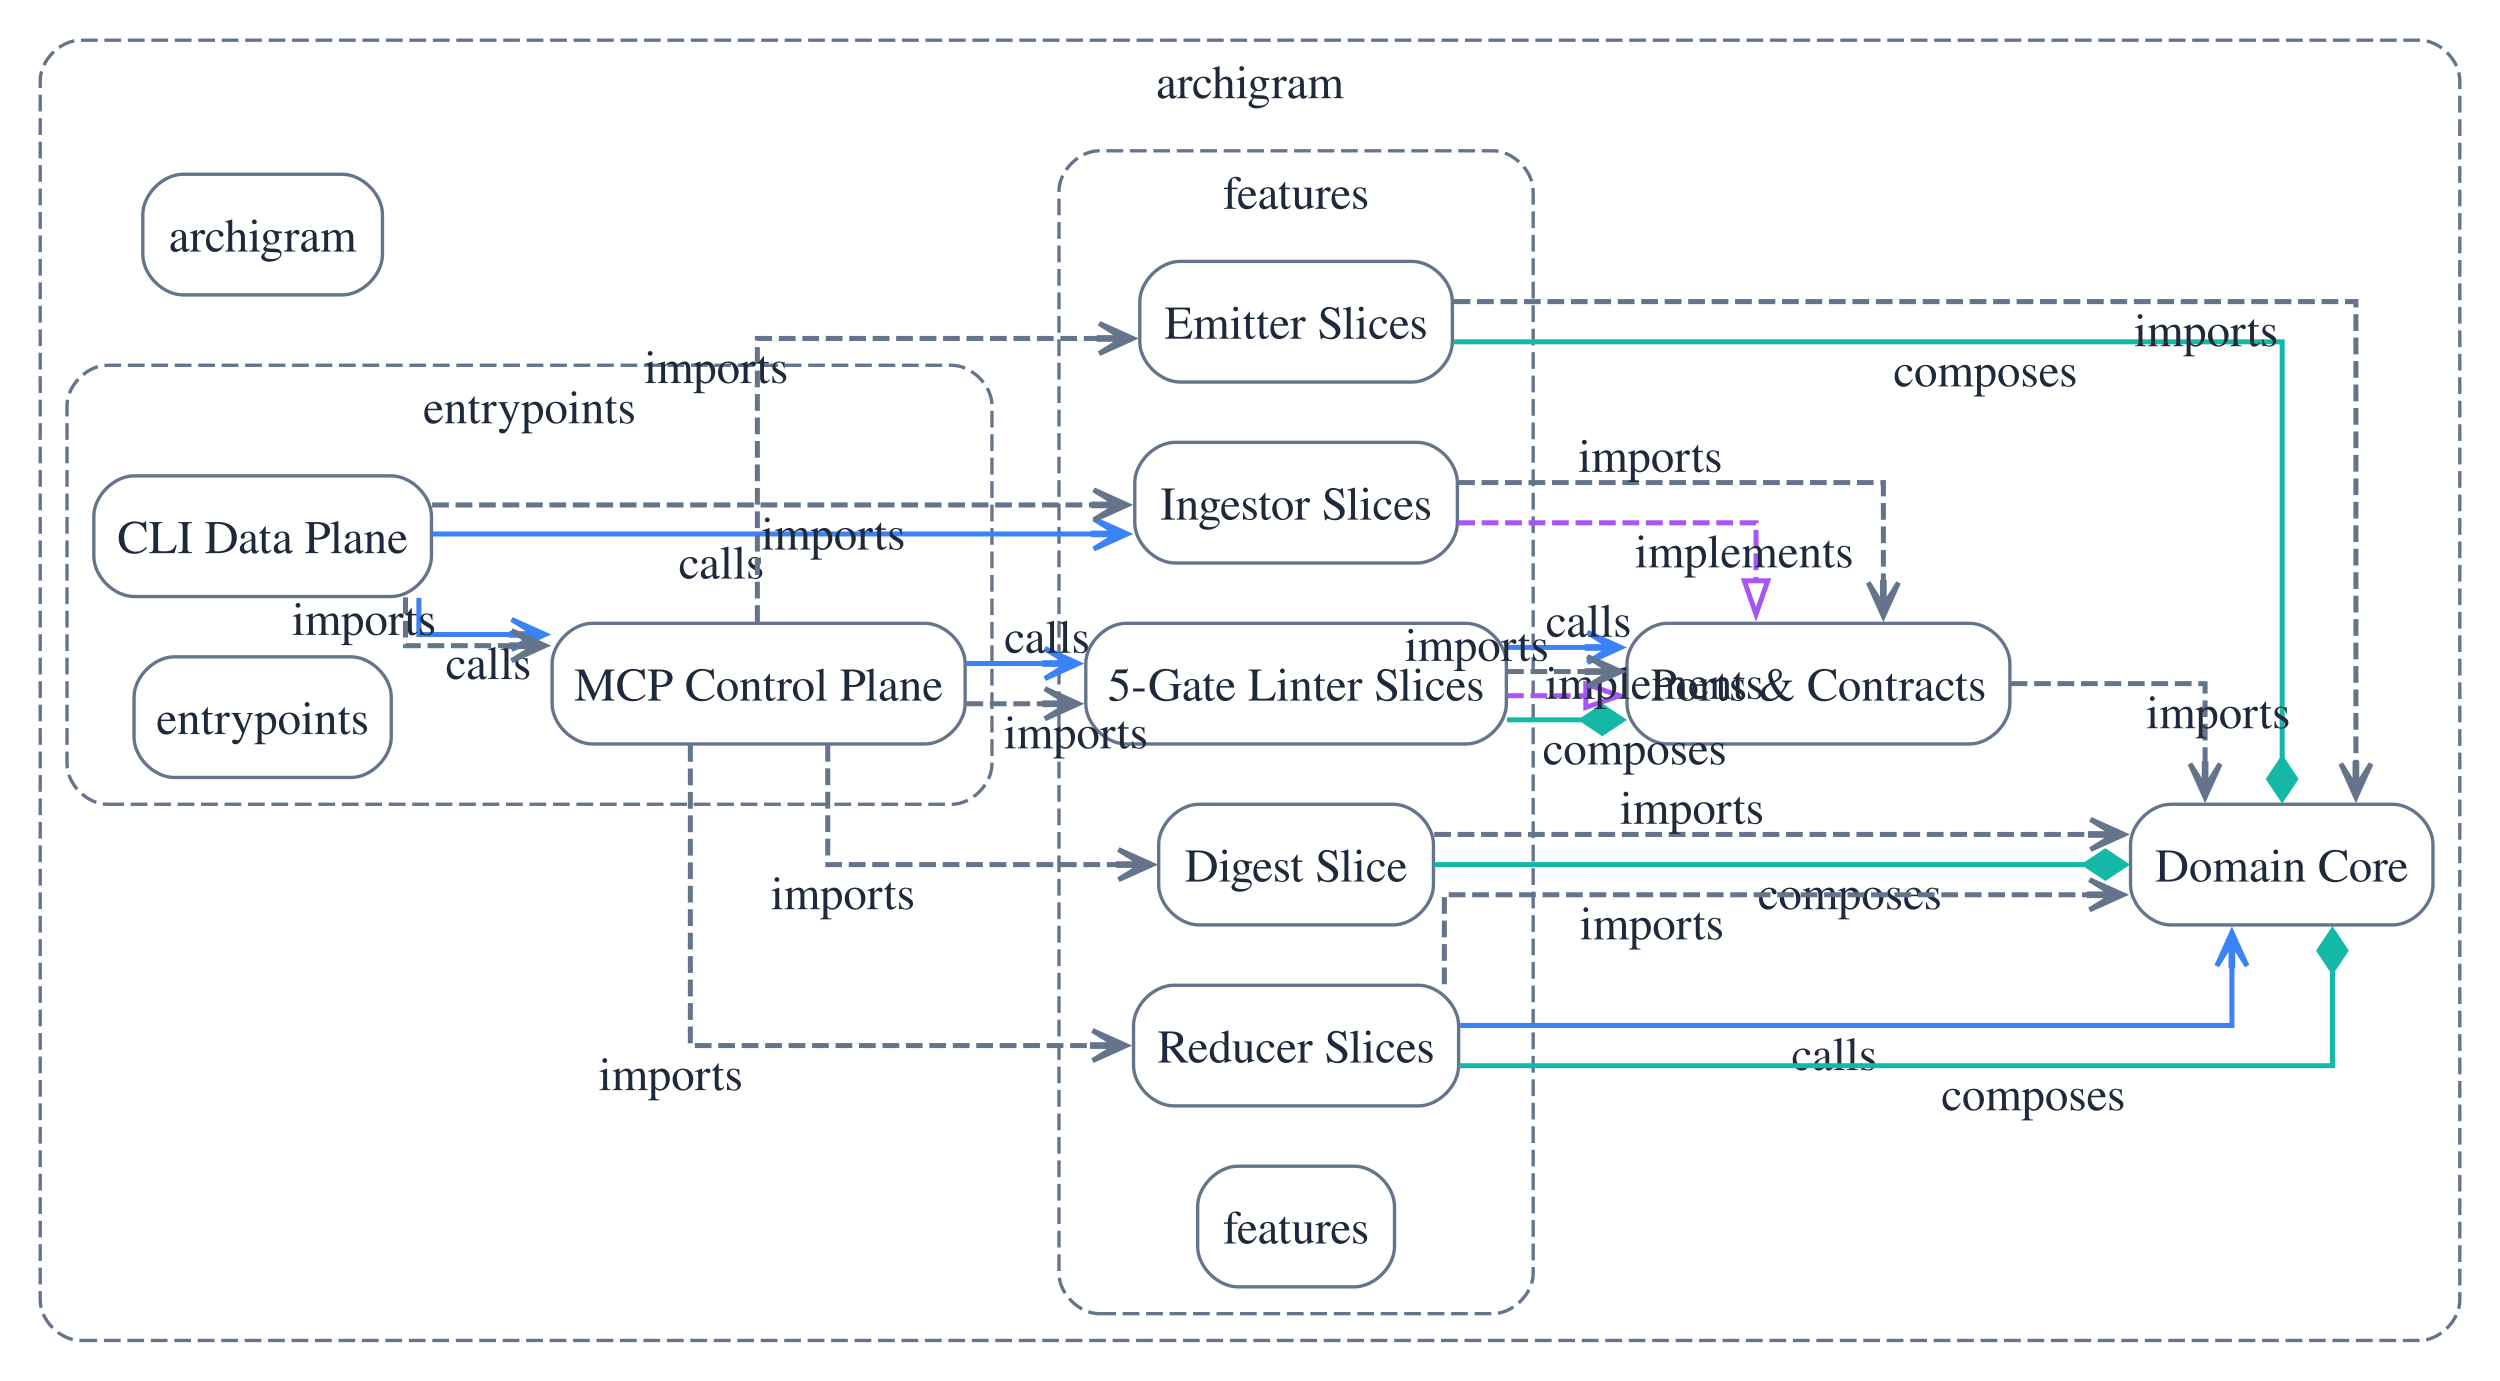
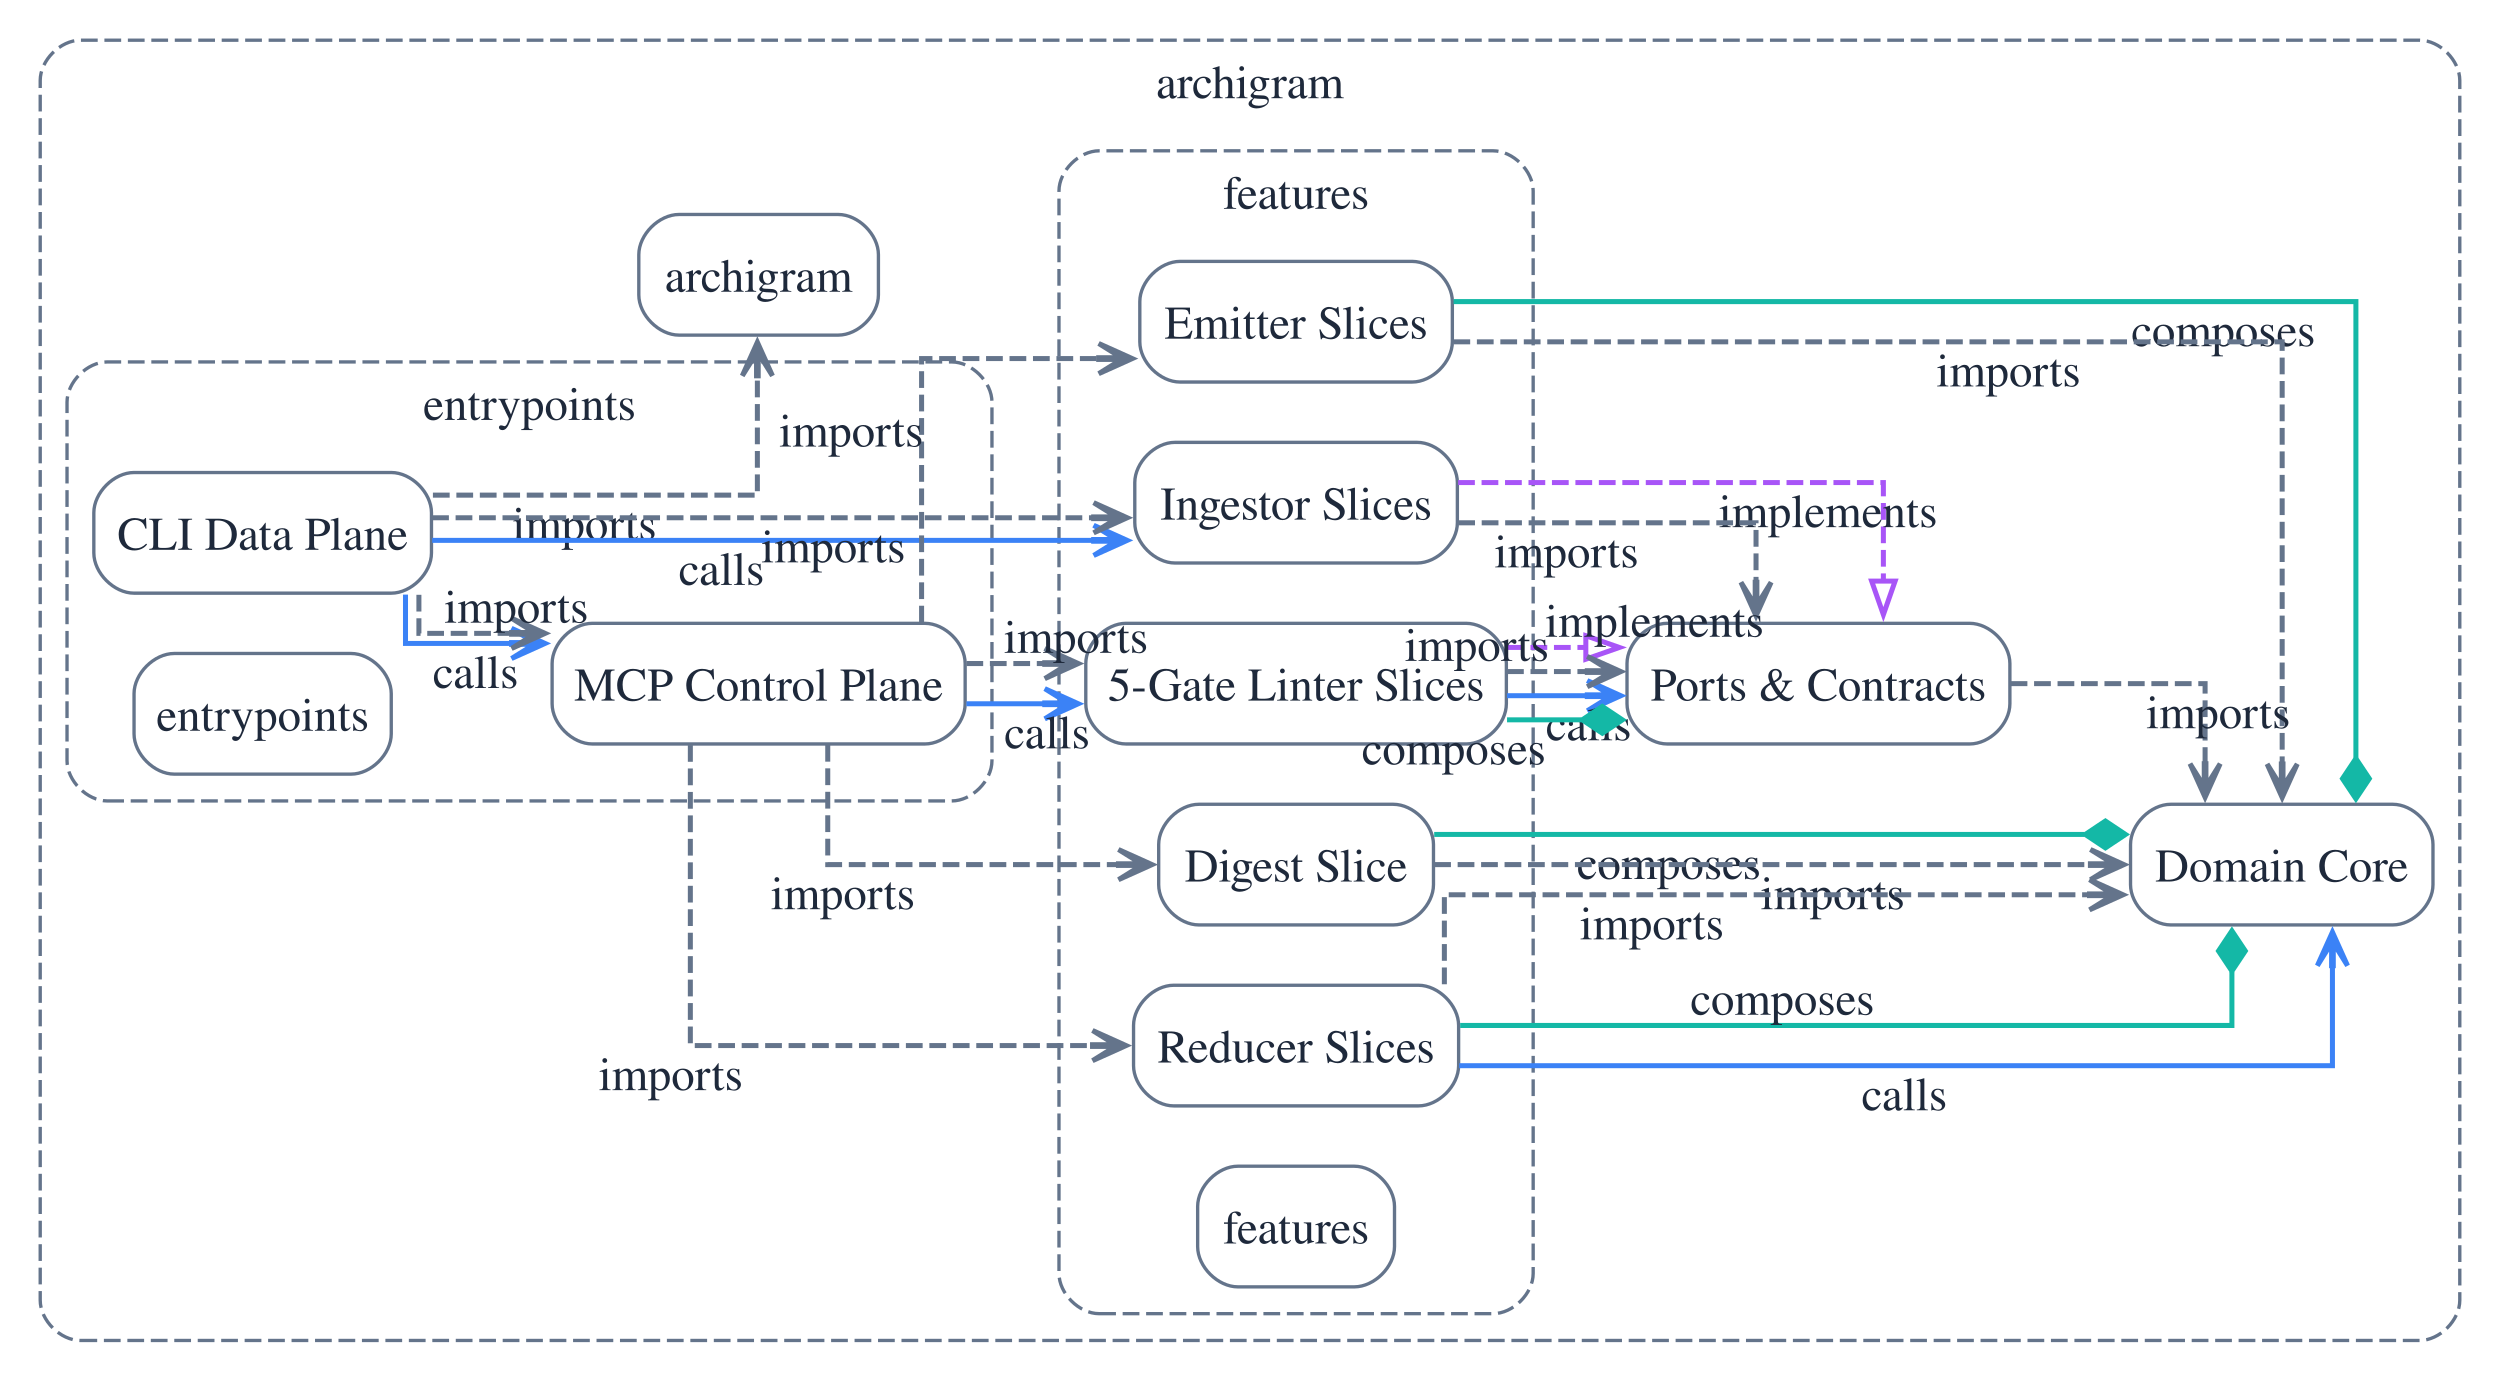
<svg xmlns="http://www.w3.org/2000/svg" width="746pt" height="412pt" viewBox="0.00 0.00 746.00 412.00">
  <g id="graph0" class="graph" transform="scale(1 1) rotate(0) translate(4 408)">
    <g id="clust1" class="cluster">
      <path fill="none" stroke="#64748b" stroke-dasharray="5,2" d="M20,-8C20,-8 718,-8 718,-8 724,-8 730,-14 730,-20 730,-20 730,-384 730,-384 730,-390 724,-396 718,-396 718,-396 20,-396 20,-396 14,-396 8,-390 8,-384 8,-384 8,-20 8,-20 8,-14 14,-8 20,-8" />
      <text xml:space="preserve" text-anchor="middle" x="369" y="-378.7" font-family="Times,serif" font-size="14.00" fill="#64748b">archigram</text>
    </g>
    <g id="clust2" class="cluster">
-       <path fill="none" stroke="#64748b" stroke-dasharray="5,2" d="M28,-168C28,-168 280,-168 280,-168 286,-168 292,-174 292,-180 292,-180 292,-287 292,-287 292,-293 286,-299 280,-299 280,-299 28,-299 28,-299 22,-299 16,-293 16,-287 16,-287 16,-180 16,-180 16,-174 22,-168 28,-168" />
-       <text xml:space="preserve" text-anchor="middle" x="154" y="-281.7" font-family="Times,serif" font-size="14.00" fill="#64748b">entrypoints</text>
+       <path fill="none" stroke="#64748b" stroke-dasharray="5,2" d="M28,-169C28,-169 280,-169 280,-169 286,-169 292,-175 292,-181 292,-181 292,-288 292,-288 292,-294 286,-300 280,-300 280,-300 28,-300 28,-300 22,-300 16,-294 16,-288 16,-288 16,-181 16,-181 16,-175 22,-169 28,-169" />
+       <text xml:space="preserve" text-anchor="middle" x="154" y="-282.7" font-family="Times,serif" font-size="14.00" fill="#64748b">entrypoints</text>
    </g>
    <g id="clust3" class="cluster">
      <path fill="none" stroke="#64748b" stroke-dasharray="5,2" d="M324,-16C324,-16 441.5,-16 441.5,-16 447.5,-16 453.5,-22 453.5,-28 453.5,-28 453.5,-351 453.5,-351 453.5,-357 447.5,-363 441.5,-363 441.5,-363 324,-363 324,-363 318,-363 312,-357 312,-351 312,-351 312,-28 312,-28 312,-22 318,-16 324,-16" />
      <text xml:space="preserve" text-anchor="middle" x="382.75" y="-345.7" font-family="Times,serif" font-size="14.00" fill="#64748b">features</text>
    </g>
    <g id="node1" class="node">
-       <path fill="none" stroke="#64748b" d="M98.12,-356C98.12,-356 50.62,-356 50.62,-356 44.62,-356 38.62,-350 38.62,-344 38.62,-344 38.62,-332 38.62,-332 38.62,-326 44.62,-320 50.62,-320 50.62,-320 98.12,-320 98.12,-320 104.12,-320 110.12,-326 110.12,-332 110.12,-332 110.12,-344 110.12,-344 110.12,-350 104.12,-356 98.12,-356" />
-       <text xml:space="preserve" text-anchor="middle" x="74.38" y="-332.95" font-family="Times,serif" font-size="14.00" fill="#64748b">archigram</text>
+       <path fill="none" stroke="#64748b" d="M246.12,-344C246.12,-344 198.62,-344 198.62,-344 192.62,-344 186.62,-338 186.62,-332 186.62,-332 186.62,-320 186.62,-320 186.62,-314 192.62,-308 198.62,-308 198.62,-308 246.12,-308 246.12,-308 252.12,-308 258.12,-314 258.12,-320 258.12,-320 258.12,-332 258.12,-332 258.12,-338 252.12,-344 246.12,-344" />
+       <text xml:space="preserve" text-anchor="middle" x="222.38" y="-320.95" font-family="Times,serif" font-size="14.00" fill="#64748b">archigram</text>
    </g>
    <g id="node2" class="node">
-       <path fill="none" stroke="#64748b" d="M100.75,-212C100.75,-212 48,-212 48,-212 42,-212 36,-206 36,-200 36,-200 36,-188 36,-188 36,-182 42,-176 48,-176 48,-176 100.75,-176 100.75,-176 106.75,-176 112.75,-182 112.75,-188 112.75,-188 112.75,-200 112.75,-200 112.75,-206 106.75,-212 100.75,-212" />
-       <text xml:space="preserve" text-anchor="middle" x="74.38" y="-188.95" font-family="Times,serif" font-size="14.00" fill="#64748b">entrypoints</text>
+       <path fill="none" stroke="#64748b" d="M100.75,-213C100.75,-213 48,-213 48,-213 42,-213 36,-207 36,-201 36,-201 36,-189 36,-189 36,-183 42,-177 48,-177 48,-177 100.75,-177 100.75,-177 106.75,-177 112.75,-183 112.75,-189 112.75,-189 112.75,-201 112.75,-201 112.75,-207 106.75,-213 100.75,-213" />
+       <text xml:space="preserve" text-anchor="middle" x="74.38" y="-189.95" font-family="Times,serif" font-size="14.00" fill="#64748b">entrypoints</text>
    </g>
    <g id="node3" class="node">
-       <path fill="none" stroke="#64748b" d="M112.75,-266C112.75,-266 36,-266 36,-266 30,-266 24,-260 24,-254 24,-254 24,-242 24,-242 24,-236 30,-230 36,-230 36,-230 112.75,-230 112.75,-230 118.75,-230 124.75,-236 124.75,-242 124.75,-242 124.75,-254 124.75,-254 124.75,-260 118.75,-266 112.75,-266" />
-       <text xml:space="preserve" text-anchor="middle" x="74.38" y="-242.95" font-family="Times,serif" font-size="14.00" fill="#64748b">CLI Data Plane</text>
+       <path fill="none" stroke="#64748b" d="M112.75,-267C112.75,-267 36,-267 36,-267 30,-267 24,-261 24,-255 24,-255 24,-243 24,-243 24,-237 30,-231 36,-231 36,-231 112.75,-231 112.75,-231 118.75,-231 124.75,-237 124.75,-243 124.75,-243 124.75,-255 124.75,-255 124.75,-261 118.75,-267 112.75,-267" />
+       <text xml:space="preserve" text-anchor="middle" x="74.38" y="-243.95" font-family="Times,serif" font-size="14.00" fill="#64748b">CLI Data Plane</text>
+     </g>
+     <g id="edge1" class="edge">
+       <path fill="none" stroke="#64748b" stroke-width="1.5" stroke-dasharray="5,2" d="M125.18,-260.25C167.88,-260.25 222,-260.25 222,-260.25 222,-260.25 222,-295.86 222,-295.86" />
+       <polygon fill="#64748b" stroke="#64748b" stroke-width="1.5" points="222,-305.86 217.5,-295.86 221.75,-302.68 221.75,-295.86 222,-295.86 222.25,-295.86 222.25,-302.68 226.5,-295.86 222,-305.86" />
+       <text xml:space="preserve" text-anchor="middle" x="170.39" y="-246.95" font-family="Times,serif" font-size="14.00" fill="#64748b">imports</text>
    </g>
    <g id="node4" class="node">
      <path fill="none" stroke="#64748b" d="M272,-222C272,-222 172.75,-222 172.75,-222 166.75,-222 160.75,-216 160.75,-210 160.75,-210 160.75,-198 160.75,-198 160.75,-192 166.75,-186 172.75,-186 172.75,-186 272,-186 272,-186 278,-186 284,-192 284,-198 284,-198 284,-210 284,-210 284,-216 278,-222 272,-222" />
      <text xml:space="preserve" text-anchor="middle" x="222.38" y="-198.95" font-family="Times,serif" font-size="14.00" fill="#64748b">MCP Control Plane</text>
    </g>
-     <g id="edge3" class="edge">
-       <path fill="none" stroke="#3b82f6" stroke-width="1.5" d="M121,-229.59C121,-223.7 121,-218.67 121,-218.67 121,-218.67 148.66,-218.67 148.66,-218.67" />
-       <polygon fill="#3b82f6" stroke="#3b82f6" stroke-width="1.5" points="158.66,-218.67 148.66,-223.17 155.48,-218.92 148.66,-218.92 148.66,-218.67 148.66,-218.42 155.48,-218.42 148.66,-214.17 158.66,-218.67" />
-       <text xml:space="preserve" text-anchor="middle" x="141.74" y="-205.37" font-family="Times,serif" font-size="14.00" fill="#64748b">calls</text>
+     <g id="edge4" class="edge">
+       <path fill="none" stroke="#3b82f6" stroke-width="1.5" d="M117,-230.57C117,-223.01 117,-216 117,-216 117,-216 148.64,-216 148.64,-216" />
+       <polygon fill="#3b82f6" stroke="#3b82f6" stroke-width="1.5" points="158.64,-216 148.64,-220.5 155.47,-216.25 148.64,-216.25 148.64,-216 148.64,-215.75 155.47,-215.75 148.64,-211.5 158.64,-216" />
+       <text xml:space="preserve" text-anchor="middle" x="137.91" y="-202.7" font-family="Times,serif" font-size="14.00" fill="#64748b">calls</text>
    </g>
-     <g id="edge4" class="edge">
-       <path fill="none" stroke="#64748b" stroke-width="1.5" stroke-dasharray="5,2" d="M117,-229.76C117,-222.27 117,-215.33 117,-215.33 117,-215.33 148.64,-215.33 148.64,-215.33" />
-       <polygon fill="#64748b" stroke="#64748b" stroke-width="1.5" points="158.64,-215.33 148.64,-219.83 155.47,-215.58 148.64,-215.58 148.64,-215.33 148.64,-215.08 155.47,-215.08 148.64,-210.83 158.64,-215.33" />
-       <text xml:space="preserve" text-anchor="middle" x="104.61" y="-218.53" font-family="Times,serif" font-size="14.00" fill="#64748b">imports</text>
+     <g id="edge5" class="edge">
+       <path fill="none" stroke="#64748b" stroke-width="1.5" stroke-dasharray="5,2" d="M121,-230.51C121,-224.34 121,-219 121,-219 121,-219 148.66,-219 148.66,-219" />
+       <polygon fill="#64748b" stroke="#64748b" stroke-width="1.5" points="158.66,-219 148.66,-223.5 155.48,-219.25 148.66,-219.25 148.66,-219 148.66,-218.75 155.48,-218.75 148.66,-214.5 158.66,-219" />
+       <text xml:space="preserve" text-anchor="middle" x="150.07" y="-222.2" font-family="Times,serif" font-size="14.00" fill="#64748b">imports</text>
    </g>
    <g id="node8" class="node">
      <path fill="none" stroke="#64748b" d="M418.88,-276C418.88,-276 346.62,-276 346.62,-276 340.62,-276 334.62,-270 334.62,-264 334.62,-264 334.62,-252 334.62,-252 334.62,-246 340.62,-240 346.62,-240 346.62,-240 418.88,-240 418.88,-240 424.88,-240 430.88,-246 430.88,-252 430.88,-252 430.88,-264 430.88,-264 430.88,-270 424.88,-276 418.88,-276" />
      <text xml:space="preserve" text-anchor="middle" x="382.75" y="-252.95" font-family="Times,serif" font-size="14.00" fill="#64748b">Ingestor Slices</text>
    </g>
-     <g id="edge1" class="edge">
-       <path fill="none" stroke="#3b82f6" stroke-width="1.5" d="M124.95,-248.67C124.95,-248.67 322.35,-248.67 322.35,-248.67" />
-       <polygon fill="#3b82f6" stroke="#3b82f6" stroke-width="1.5" points="332.35,-248.67 322.35,-253.17 329.18,-248.92 322.35,-248.92 322.35,-248.67 322.35,-248.42 329.18,-248.42 322.35,-244.17 332.35,-248.67" />
-       <text xml:space="preserve" text-anchor="middle" x="211.28" y="-235.37" font-family="Times,serif" font-size="14.00" fill="#64748b">calls</text>
+     <g id="edge2" class="edge">
+       <path fill="none" stroke="#3b82f6" stroke-width="1.5" d="M124.95,-246.75C124.95,-246.75 322.35,-246.75 322.35,-246.75" />
+       <polygon fill="#3b82f6" stroke="#3b82f6" stroke-width="1.5" points="332.35,-246.75 322.35,-251.25 329.18,-247 322.35,-247 322.35,-246.75 322.35,-246.5 329.18,-246.5 322.35,-242.25 332.35,-246.75" />
+       <text xml:space="preserve" text-anchor="middle" x="211.28" y="-233.45" font-family="Times,serif" font-size="14.00" fill="#64748b">calls</text>
    </g>
-     <g id="edge2" class="edge">
-       <path fill="none" stroke="#64748b" stroke-width="1.5" stroke-dasharray="5,2" d="M124.95,-257.33C124.95,-257.33 322.35,-257.33 322.35,-257.33" />
-       <polygon fill="#64748b" stroke="#64748b" stroke-width="1.5" points="332.35,-257.33 322.35,-261.83 329.18,-257.58 322.35,-257.58 322.35,-257.33 322.35,-257.08 329.18,-257.08 322.35,-252.83 332.35,-257.33" />
-       <text xml:space="preserve" text-anchor="middle" x="244.65" y="-244.03" font-family="Times,serif" font-size="14.00" fill="#64748b">imports</text>
+     <g id="edge3" class="edge">
+       <path fill="none" stroke="#64748b" stroke-width="1.5" stroke-dasharray="5,2" d="M124.95,-253.5C124.95,-253.5 322.35,-253.5 322.35,-253.5" />
+       <polygon fill="#64748b" stroke="#64748b" stroke-width="1.5" points="332.35,-253.5 322.35,-258 329.18,-253.75 322.35,-253.75 322.35,-253.5 322.35,-253.25 329.18,-253.25 322.35,-249 332.35,-253.5" />
+       <text xml:space="preserve" text-anchor="middle" x="244.65" y="-240.2" font-family="Times,serif" font-size="14.00" fill="#64748b">imports</text>
    </g>
    <g id="node6" class="node">
      <path fill="none" stroke="#64748b" d="M411.75,-168C411.75,-168 353.75,-168 353.75,-168 347.75,-168 341.75,-162 341.75,-156 341.75,-156 341.75,-144 341.75,-144 341.75,-138 347.75,-132 353.75,-132 353.75,-132 411.75,-132 411.75,-132 417.75,-132 423.75,-138 423.75,-144 423.75,-144 423.75,-156 423.75,-156 423.75,-162 417.75,-168 411.75,-168" />
      <text xml:space="preserve" text-anchor="middle" x="382.75" y="-144.95" font-family="Times,serif" font-size="14.00" fill="#64748b">Digest Slice</text>
    </g>
-     <g id="edge18" class="edge">
+     <g id="edge19" class="edge">
      <path fill="none" stroke="#64748b" stroke-width="1.5" stroke-dasharray="5,2" d="M243,-185.72C243,-170.05 243,-150 243,-150 243,-150 329.75,-150 329.75,-150" />
      <polygon fill="#64748b" stroke="#64748b" stroke-width="1.5" points="339.75,-150 329.75,-154.5 336.58,-150.25 329.75,-150.25 329.75,-150 329.75,-149.75 336.58,-149.75 329.75,-145.5 339.75,-150" />
      <text xml:space="preserve" text-anchor="middle" x="247.52" y="-136.7" font-family="Times,serif" font-size="14.00" fill="#64748b">imports</text>
    </g>
    <g id="node7" class="node">
      <path fill="none" stroke="#64748b" d="M417.38,-330C417.38,-330 348.12,-330 348.12,-330 342.12,-330 336.12,-324 336.12,-318 336.12,-318 336.12,-306 336.12,-306 336.12,-300 342.12,-294 348.12,-294 348.12,-294 417.38,-294 417.38,-294 423.38,-294 429.38,-300 429.38,-306 429.38,-306 429.38,-318 429.38,-318 429.38,-324 423.38,-330 417.38,-330" />
      <text xml:space="preserve" text-anchor="middle" x="382.75" y="-306.95" font-family="Times,serif" font-size="14.00" fill="#64748b">Emitter Slices</text>
    </g>
-     <g id="edge19" class="edge">
-       <path fill="none" stroke="#64748b" stroke-width="1.5" stroke-dasharray="5,2" d="M222,-222.41C222,-252.04 222,-307 222,-307 222,-307 323.99,-307 323.99,-307" />
-       <polygon fill="#64748b" stroke="#64748b" stroke-width="1.5" points="333.99,-307 323.99,-311.5 330.82,-307.25 323.99,-307.25 323.99,-307 323.99,-306.75 330.82,-306.75 323.99,-302.5 333.99,-307" />
-       <text xml:space="preserve" text-anchor="middle" x="209.7" y="-293.7" font-family="Times,serif" font-size="14.00" fill="#64748b">imports</text>
+     <g id="edge20" class="edge">
+       <path fill="none" stroke="#64748b" stroke-width="1.5" stroke-dasharray="5,2" d="M271,-222.24C271,-250.34 271,-301 271,-301 271,-301 323.85,-301 323.85,-301" />
+       <polygon fill="#64748b" stroke="#64748b" stroke-width="1.5" points="333.85,-301 323.85,-305.5 330.68,-301.25 323.85,-301.25 323.85,-301 323.85,-300.75 330.68,-300.75 323.85,-296.5 333.85,-301" />
+       <text xml:space="preserve" text-anchor="middle" x="250" y="-274.75" font-family="Times,serif" font-size="14.00" fill="#64748b">imports</text>
    </g>
    <g id="node9" class="node">
      <path fill="none" stroke="#64748b" d="M433.5,-222C433.5,-222 332,-222 332,-222 326,-222 320,-216 320,-210 320,-210 320,-198 320,-198 320,-192 326,-186 332,-186 332,-186 433.5,-186 433.5,-186 439.5,-186 445.5,-192 445.5,-198 445.5,-198 445.5,-210 445.5,-210 445.5,-216 439.5,-222 433.5,-222" />
      <text xml:space="preserve" text-anchor="middle" x="382.75" y="-198.95" font-family="Times,serif" font-size="14.00" fill="#64748b">5-Gate Linter Slices</text>
    </g>
-     <g id="edge20" class="edge">
-       <path fill="none" stroke="#3b82f6" stroke-width="1.5" d="M284.38,-210C284.38,-210 307.76,-210 307.76,-210" />
-       <polygon fill="#3b82f6" stroke="#3b82f6" stroke-width="1.5" points="317.76,-210 307.76,-214.5 314.59,-210.25 307.76,-210.25 307.76,-210 307.76,-209.75 314.59,-209.75 307.76,-205.5 317.76,-210" />
-       <text xml:space="preserve" text-anchor="middle" x="308.44" y="-213.2" font-family="Times,serif" font-size="14.00" fill="#64748b">calls</text>
+     <g id="edge21" class="edge">
+       <path fill="none" stroke="#3b82f6" stroke-width="1.5" d="M284.38,-198C284.38,-198 307.76,-198 307.76,-198" />
+       <polygon fill="#3b82f6" stroke="#3b82f6" stroke-width="1.5" points="317.76,-198 307.76,-202.5 314.59,-198.25 307.76,-198.25 307.76,-198 307.76,-197.75 314.59,-197.75 307.76,-193.5 317.76,-198" />
+       <text xml:space="preserve" text-anchor="middle" x="308.44" y="-184.7" font-family="Times,serif" font-size="14.00" fill="#64748b">calls</text>
    </g>
-     <g id="edge21" class="edge">
-       <path fill="none" stroke="#64748b" stroke-width="1.5" stroke-dasharray="5,2" d="M284.38,-198C284.38,-198 307.76,-198 307.76,-198" />
-       <polygon fill="#64748b" stroke="#64748b" stroke-width="1.5" points="317.76,-198 307.76,-202.5 314.59,-198.25 307.76,-198.25 307.76,-198 307.76,-197.75 314.59,-197.75 307.76,-193.5 317.76,-198" />
-       <text xml:space="preserve" text-anchor="middle" x="317.07" y="-184.7" font-family="Times,serif" font-size="14.00" fill="#64748b">imports</text>
+     <g id="edge22" class="edge">
+       <path fill="none" stroke="#64748b" stroke-width="1.5" stroke-dasharray="5,2" d="M284.38,-210C284.38,-210 307.76,-210 307.76,-210" />
+       <polygon fill="#64748b" stroke="#64748b" stroke-width="1.5" points="317.76,-210 307.76,-214.5 314.59,-210.25 307.76,-210.25 307.76,-210 307.76,-209.75 314.59,-209.75 307.76,-205.5 317.76,-210" />
+       <text xml:space="preserve" text-anchor="middle" x="317.07" y="-213.2" font-family="Times,serif" font-size="14.00" fill="#64748b">imports</text>
    </g>
    <g id="node10" class="node">
      <path fill="none" stroke="#64748b" d="M419.25,-114C419.25,-114 346.25,-114 346.25,-114 340.25,-114 334.25,-108 334.25,-102 334.25,-102 334.25,-90 334.25,-90 334.25,-84 340.25,-78 346.25,-78 346.25,-78 419.25,-78 419.25,-78 425.25,-78 431.25,-84 431.25,-90 431.25,-90 431.25,-102 431.25,-102 431.25,-108 425.25,-114 419.25,-114" />
      <text xml:space="preserve" text-anchor="middle" x="382.75" y="-90.95" font-family="Times,serif" font-size="14.00" fill="#64748b">Reducer Slices</text>
    </g>
-     <g id="edge22" class="edge">
+     <g id="edge23" class="edge">
      <path fill="none" stroke="#64748b" stroke-width="1.5" stroke-dasharray="5,2" d="M202,-185.68C202,-154.87 202,-96 202,-96 202,-96 322.01,-96 322.01,-96" />
      <polygon fill="#64748b" stroke="#64748b" stroke-width="1.5" points="332.01,-96 322.01,-100.5 328.84,-96.25 322.01,-96.25 322.01,-96 322.01,-95.75 328.84,-95.75 322.01,-91.5 332.01,-96" />
      <text xml:space="preserve" text-anchor="middle" x="196.16" y="-82.7" font-family="Times,serif" font-size="14.00" fill="#64748b">imports</text>
    </g>
    <g id="node5" class="node">
      <path fill="none" stroke="#64748b" d="M400.12,-60C400.12,-60 365.38,-60 365.38,-60 359.38,-60 353.38,-54 353.38,-48 353.38,-48 353.38,-36 353.38,-36 353.38,-30 359.38,-24 365.38,-24 365.38,-24 400.12,-24 400.12,-24 406.12,-24 412.12,-30 412.12,-36 412.12,-36 412.12,-48 412.12,-48 412.12,-54 406.12,-60 400.12,-60" />
      <text xml:space="preserve" text-anchor="middle" x="382.75" y="-36.95" font-family="Times,serif" font-size="14.00" fill="#64748b">features</text>
    </g>
    <g id="node11" class="node">
      <path fill="none" stroke="#64748b" d="M710,-168C710,-168 643.75,-168 643.75,-168 637.75,-168 631.75,-162 631.75,-156 631.75,-156 631.75,-144 631.75,-144 631.75,-138 637.75,-132 643.75,-132 643.75,-132 710,-132 710,-132 716,-132 722,-138 722,-144 722,-144 722,-156 722,-156 722,-162 716,-168 710,-168" />
      <text xml:space="preserve" text-anchor="middle" x="676.88" y="-144.95" font-family="Times,serif" font-size="14.00" fill="#64748b">Domain Core</text>
    </g>
-     <g id="edge5" class="edge">
-       <path fill="none" stroke="#14b8a6" stroke-width="1.5" d="M423.96,-150C423.96,-150 618.03,-150 618.03,-150" />
-       <polygon fill="#14b8a6" stroke="#14b8a6" stroke-width="1.5" points="618.25,-150 624.25,-146 630.25,-150 624.25,-154 618.25,-150" />
-       <text xml:space="preserve" text-anchor="middle" x="547.99" y="-136.7" font-family="Times,serif" font-size="14.00" fill="#64748b">composes</text>
-     </g>
    <g id="edge6" class="edge">
-       <path fill="none" stroke="#64748b" stroke-width="1.5" stroke-dasharray="5,2" d="M423.96,-159C423.96,-159 619.78,-159 619.78,-159" />
-       <polygon fill="#64748b" stroke="#64748b" stroke-width="1.5" points="629.78,-159 619.78,-163.5 626.61,-159.25 619.78,-159.25 619.78,-159 619.78,-158.75 626.61,-158.75 619.78,-154.5 629.78,-159" />
-       <text xml:space="preserve" text-anchor="middle" x="500.87" y="-162.2" font-family="Times,serif" font-size="14.00" fill="#64748b">imports</text>
+       <path fill="none" stroke="#14b8a6" stroke-width="1.5" d="M423.96,-159C423.96,-159 618.03,-159 618.03,-159" />
+       <polygon fill="#14b8a6" stroke="#14b8a6" stroke-width="1.5" points="618.25,-159 624.25,-155 630.25,-159 624.25,-163 618.25,-159" />
+       <text xml:space="preserve" text-anchor="middle" x="493.99" y="-145.7" font-family="Times,serif" font-size="14.00" fill="#64748b">composes</text>
    </g>
    <g id="edge7" class="edge">
-       <path fill="none" stroke="#14b8a6" stroke-width="1.5" d="M429.7,-306C512.77,-306 677,-306 677,-306 677,-306 677,-181.78 677,-181.78" />
-       <polygon fill="#14b8a6" stroke="#14b8a6" stroke-width="1.5" points="677,-181.55 673,-175.55 677,-169.55 681,-175.55 677,-181.55" />
-       <text xml:space="preserve" text-anchor="middle" x="588.46" y="-292.7" font-family="Times,serif" font-size="14.00" fill="#64748b">composes</text>
+       <path fill="none" stroke="#64748b" stroke-width="1.5" stroke-dasharray="5,2" d="M423.96,-150C423.96,-150 619.78,-150 619.78,-150" />
+       <polygon fill="#64748b" stroke="#64748b" stroke-width="1.5" points="629.78,-150 619.78,-154.5 626.61,-150.25 619.78,-150.25 619.78,-150 619.78,-149.75 626.61,-149.75 619.78,-145.5 629.78,-150" />
+       <text xml:space="preserve" text-anchor="middle" x="542.87" y="-136.7" font-family="Times,serif" font-size="14.00" fill="#64748b">imports</text>
    </g>
    <g id="edge8" class="edge">
-       <path fill="none" stroke="#64748b" stroke-width="1.5" stroke-dasharray="5,2" d="M429.75,-318C517.85,-318 699,-318 699,-318 699,-318 699,-180.13 699,-180.13" />
-       <polygon fill="#64748b" stroke="#64748b" stroke-width="1.5" points="699,-170.13 703.5,-180.13 699.25,-173.3 699.25,-180.13 699,-180.13 698.75,-180.13 698.75,-173.3 694.5,-180.13 699,-170.13" />
-       <text xml:space="preserve" text-anchor="middle" x="654.31" y="-304.7" font-family="Times,serif" font-size="14.00" fill="#64748b">imports</text>
+       <path fill="none" stroke="#14b8a6" stroke-width="1.5" d="M429.75,-318C517.85,-318 699,-318 699,-318 699,-318 699,-181.88 699,-181.88" />
+       <polygon fill="#14b8a6" stroke="#14b8a6" stroke-width="1.5" points="699,-181.65 695,-175.65 699,-169.65 703,-175.65 699,-181.65" />
+       <text xml:space="preserve" text-anchor="middle" x="659.44" y="-304.7" font-family="Times,serif" font-size="14.00" fill="#64748b">composes</text>
+     </g>
+     <g id="edge9" class="edge">
+       <path fill="none" stroke="#64748b" stroke-width="1.5" stroke-dasharray="5,2" d="M429.7,-306C512.77,-306 677,-306 677,-306 677,-306 677,-180.03 677,-180.03" />
+       <polygon fill="#64748b" stroke="#64748b" stroke-width="1.5" points="677,-170.03 681.5,-180.03 677.25,-173.2 677.25,-180.03 677,-180.03 676.75,-180.03 676.75,-173.2 672.5,-180.03 677,-170.03" />
+       <text xml:space="preserve" text-anchor="middle" x="595.34" y="-292.7" font-family="Times,serif" font-size="14.00" fill="#64748b">imports</text>
    </g>
    <g id="node12" class="node">
      <path fill="none" stroke="#64748b" d="M583.75,-222C583.75,-222 493.5,-222 493.5,-222 487.5,-222 481.5,-216 481.5,-210 481.5,-210 481.5,-198 481.5,-198 481.5,-192 487.5,-186 493.5,-186 493.5,-186 583.75,-186 583.75,-186 589.75,-186 595.75,-192 595.75,-198 595.75,-198 595.75,-210 595.75,-210 595.75,-216 589.75,-222 583.75,-222" />
      <text xml:space="preserve" text-anchor="middle" x="538.62" y="-198.95" font-family="Times,serif" font-size="14.00" fill="#64748b">Ports &amp; Contracts</text>
    </g>
-     <g id="edge9" class="edge">
-       <path fill="none" stroke="#a855f7" stroke-width="1.5" stroke-dasharray="5,2" d="M431.14,-252C470.65,-252 520,-252 520,-252 520,-252 520,-234.69 520,-234.69" />
-       <polygon fill="none" stroke="#a855f7" stroke-width="1.5" points="523.5,-234.69 520,-224.69 516.5,-234.69 523.5,-234.69" />
-       <text xml:space="preserve" text-anchor="middle" x="516.47" y="-238.7" font-family="Times,serif" font-size="14.00" fill="#64748b">implements</text>
-     </g>
    <g id="edge10" class="edge">
-       <path fill="none" stroke="#64748b" stroke-width="1.5" stroke-dasharray="5,2" d="M431.1,-264C482.97,-264 558,-264 558,-264 558,-264 558,-234.16 558,-234.16" />
-       <polygon fill="#64748b" stroke="#64748b" stroke-width="1.5" points="558,-224.16 562.5,-234.16 558.25,-227.33 558.25,-234.16 558,-234.16 557.75,-234.16 557.75,-227.33 553.5,-234.16 558,-224.16" />
-       <text xml:space="preserve" text-anchor="middle" x="488.47" y="-267.2" font-family="Times,serif" font-size="14.00" fill="#64748b">imports</text>
+       <path fill="none" stroke="#a855f7" stroke-width="1.5" stroke-dasharray="5,2" d="M431.1,-264C482.97,-264 558,-264 558,-264 558,-264 558,-234.6 558,-234.6" />
+       <polygon fill="none" stroke="#a855f7" stroke-width="1.5" points="561.5,-234.6 558,-224.6 554.5,-234.6 561.5,-234.6" />
+       <text xml:space="preserve" text-anchor="middle" x="541.5" y="-250.7" font-family="Times,serif" font-size="14.00" fill="#64748b">implements</text>
    </g>
    <g id="edge11" class="edge">
-       <path fill="none" stroke="#3b82f6" stroke-width="1.5" d="M445.7,-214.8C445.7,-214.8 469.65,-214.8 469.65,-214.8" />
-       <polygon fill="#3b82f6" stroke="#3b82f6" stroke-width="1.5" points="479.65,-214.8 469.65,-219.3 476.48,-215.05 469.65,-215.05 469.65,-214.8 469.65,-214.55 476.48,-214.55 469.65,-210.3 479.65,-214.8" />
-       <text xml:space="preserve" text-anchor="middle" x="470.05" y="-218" font-family="Times,serif" font-size="14.00" fill="#64748b">calls</text>
+       <path fill="none" stroke="#64748b" stroke-width="1.5" stroke-dasharray="5,2" d="M431.14,-252C470.65,-252 520,-252 520,-252 520,-252 520,-234.25 520,-234.25" />
+       <polygon fill="#64748b" stroke="#64748b" stroke-width="1.5" points="520,-224.25 524.5,-234.25 520.25,-227.42 520.25,-234.25 520,-234.25 519.75,-234.25 519.75,-227.42 515.5,-234.25 520,-224.25" />
+       <text xml:space="preserve" text-anchor="middle" x="463.45" y="-238.7" font-family="Times,serif" font-size="14.00" fill="#64748b">imports</text>
    </g>
    <g id="edge12" class="edge">
+       <path fill="none" stroke="#3b82f6" stroke-width="1.5" d="M445.7,-200.4C445.7,-200.4 469.65,-200.4 469.65,-200.4" />
+       <polygon fill="#3b82f6" stroke="#3b82f6" stroke-width="1.5" points="479.65,-200.4 469.65,-204.9 476.48,-200.65 469.65,-200.65 469.65,-200.4 469.65,-200.15 476.48,-200.15 469.65,-195.9 479.65,-200.4" />
+       <text xml:space="preserve" text-anchor="middle" x="470.05" y="-187.1" font-family="Times,serif" font-size="14.00" fill="#64748b">calls</text>
+     </g>
+     <g id="edge13" class="edge">
      <path fill="none" stroke="#14b8a6" stroke-width="1.5" d="M445.7,-193.2C445.7,-193.2 467.9,-193.2 467.9,-193.2" />
      <polygon fill="#14b8a6" stroke="#14b8a6" stroke-width="1.5" points="468.13,-193.2 474.13,-189.2 480.13,-193.2 474.13,-197.2 468.13,-193.2" />
-       <text xml:space="preserve" text-anchor="middle" x="483.8" y="-179.9" font-family="Times,serif" font-size="14.00" fill="#64748b">composes</text>
-     </g>
-     <g id="edge13" class="edge">
-       <path fill="none" stroke="#a855f7" stroke-width="1.5" stroke-dasharray="5,2" d="M445.7,-200.4C445.7,-200.4 469.21,-200.4 469.21,-200.4" />
-       <polygon fill="none" stroke="#a855f7" stroke-width="1.5" points="469.21,-203.9 479.21,-200.4 469.21,-196.9 469.21,-203.9" />
-       <text xml:space="preserve" text-anchor="middle" x="489.7" y="-199.47" font-family="Times,serif" font-size="14.00" fill="#64748b">implements</text>
+       <text xml:space="preserve" text-anchor="middle" x="429.8" y="-179.9" font-family="Times,serif" font-size="14.00" fill="#64748b">composes</text>
    </g>
    <g id="edge14" class="edge">
+       <path fill="none" stroke="#a855f7" stroke-width="1.5" stroke-dasharray="5,2" d="M445.7,-214.8C445.7,-214.8 469.21,-214.8 469.21,-214.8" />
+       <polygon fill="none" stroke="#a855f7" stroke-width="1.5" points="469.21,-218.3 479.21,-214.8 469.21,-211.3 469.21,-218.3" />
+       <text xml:space="preserve" text-anchor="middle" x="489.7" y="-218" font-family="Times,serif" font-size="14.00" fill="#64748b">implements</text>
+     </g>
+     <g id="edge15" class="edge">
      <path fill="none" stroke="#64748b" stroke-width="1.5" stroke-dasharray="5,2" d="M445.7,-207.6C445.7,-207.6 469.65,-207.6 469.65,-207.6" />
      <polygon fill="#64748b" stroke="#64748b" stroke-width="1.5" points="479.65,-207.6 469.65,-212.1 476.48,-207.85 469.65,-207.85 469.65,-207.6 469.65,-207.35 476.48,-207.35 469.65,-203.1 479.65,-207.6" />
      <text xml:space="preserve" text-anchor="middle" x="436.68" y="-210.8" font-family="Times,serif" font-size="14.00" fill="#64748b">imports</text>
    </g>
-     <g id="edge15" class="edge">
-       <path fill="none" stroke="#3b82f6" stroke-width="1.5" d="M431.71,-102C511.8,-102 662,-102 662,-102 662,-102 662,-119.75 662,-119.75" />
-       <polygon fill="#3b82f6" stroke="#3b82f6" stroke-width="1.5" points="662,-129.75 657.5,-119.75 661.75,-126.58 661.75,-119.75 662,-119.75 662.25,-119.75 662.25,-126.58 666.5,-119.75 662,-129.75" />
-       <text xml:space="preserve" text-anchor="middle" x="543.36" y="-88.7" font-family="Times,serif" font-size="14.00" fill="#64748b">calls</text>
-     </g>
    <g id="edge16" class="edge">
-       <path fill="none" stroke="#14b8a6" stroke-width="1.5" d="M431.41,-90C518.5,-90 692,-90 692,-90 692,-90 692,-118.09 692,-118.09" />
-       <polygon fill="#14b8a6" stroke="#14b8a6" stroke-width="1.5" points="692,-118.32 696,-124.32 692,-130.32 688,-124.32 692,-118.32" />
-       <text xml:space="preserve" text-anchor="middle" x="602.75" y="-76.7" font-family="Times,serif" font-size="14.00" fill="#64748b">composes</text>
+       <path fill="none" stroke="#3b82f6" stroke-width="1.5" d="M431.41,-90C518.5,-90 692,-90 692,-90 692,-90 692,-119.84 692,-119.84" />
+       <polygon fill="#3b82f6" stroke="#3b82f6" stroke-width="1.5" points="692,-129.84 687.5,-119.84 691.75,-126.67 691.75,-119.84 692,-119.84 692.25,-119.84 692.25,-126.67 696.5,-119.84 692,-129.84" />
+       <text xml:space="preserve" text-anchor="middle" x="564.25" y="-76.7" font-family="Times,serif" font-size="14.00" fill="#64748b">calls</text>
    </g>
    <g id="edge17" class="edge">
+       <path fill="none" stroke="#14b8a6" stroke-width="1.5" d="M431.71,-102C511.8,-102 662,-102 662,-102 662,-102 662,-118 662,-118" />
+       <polygon fill="#14b8a6" stroke="#14b8a6" stroke-width="1.5" points="662,-118.23 666,-124.23 662,-130.23 658,-124.23 662,-118.23" />
+       <text xml:space="preserve" text-anchor="middle" x="527.86" y="-105.2" font-family="Times,serif" font-size="14.00" fill="#64748b">composes</text>
+     </g>
+     <g id="edge18" class="edge">
      <path fill="none" stroke="#64748b" stroke-width="1.5" stroke-dasharray="5,2" d="M427,-114.3C427,-126.76 427,-141 427,-141 427,-141 619.51,-141 619.51,-141" />
      <polygon fill="#64748b" stroke="#64748b" stroke-width="1.5" points="629.51,-141 619.51,-145.5 626.33,-141.25 619.51,-141.25 619.51,-141 619.51,-140.75 626.33,-140.75 619.51,-136.5 629.51,-141" />
      <text xml:space="preserve" text-anchor="middle" x="488.91" y="-127.7" font-family="Times,serif" font-size="14.00" fill="#64748b">imports</text>
    </g>
-     <g id="edge23" class="edge">
+     <g id="edge24" class="edge">
      <path fill="none" stroke="#64748b" stroke-width="1.5" stroke-dasharray="5,2" d="M595.97,-204C624.93,-204 654,-204 654,-204 654,-204 654,-180.11 654,-180.11" />
      <polygon fill="#64748b" stroke="#64748b" stroke-width="1.5" points="654,-170.11 658.5,-180.11 654.25,-173.28 654.25,-180.11 654,-180.11 653.75,-180.11 653.75,-173.28 649.5,-180.11 654,-170.11" />
      <text xml:space="preserve" text-anchor="middle" x="657.93" y="-190.7" font-family="Times,serif" font-size="14.00" fill="#64748b">imports</text>
    </g>
  </g>
  <style type="text/css">
text{fill:#1e293b;}
@media (prefers-color-scheme:dark){text{fill:#e2e8f0;}}
</style>
</svg>
